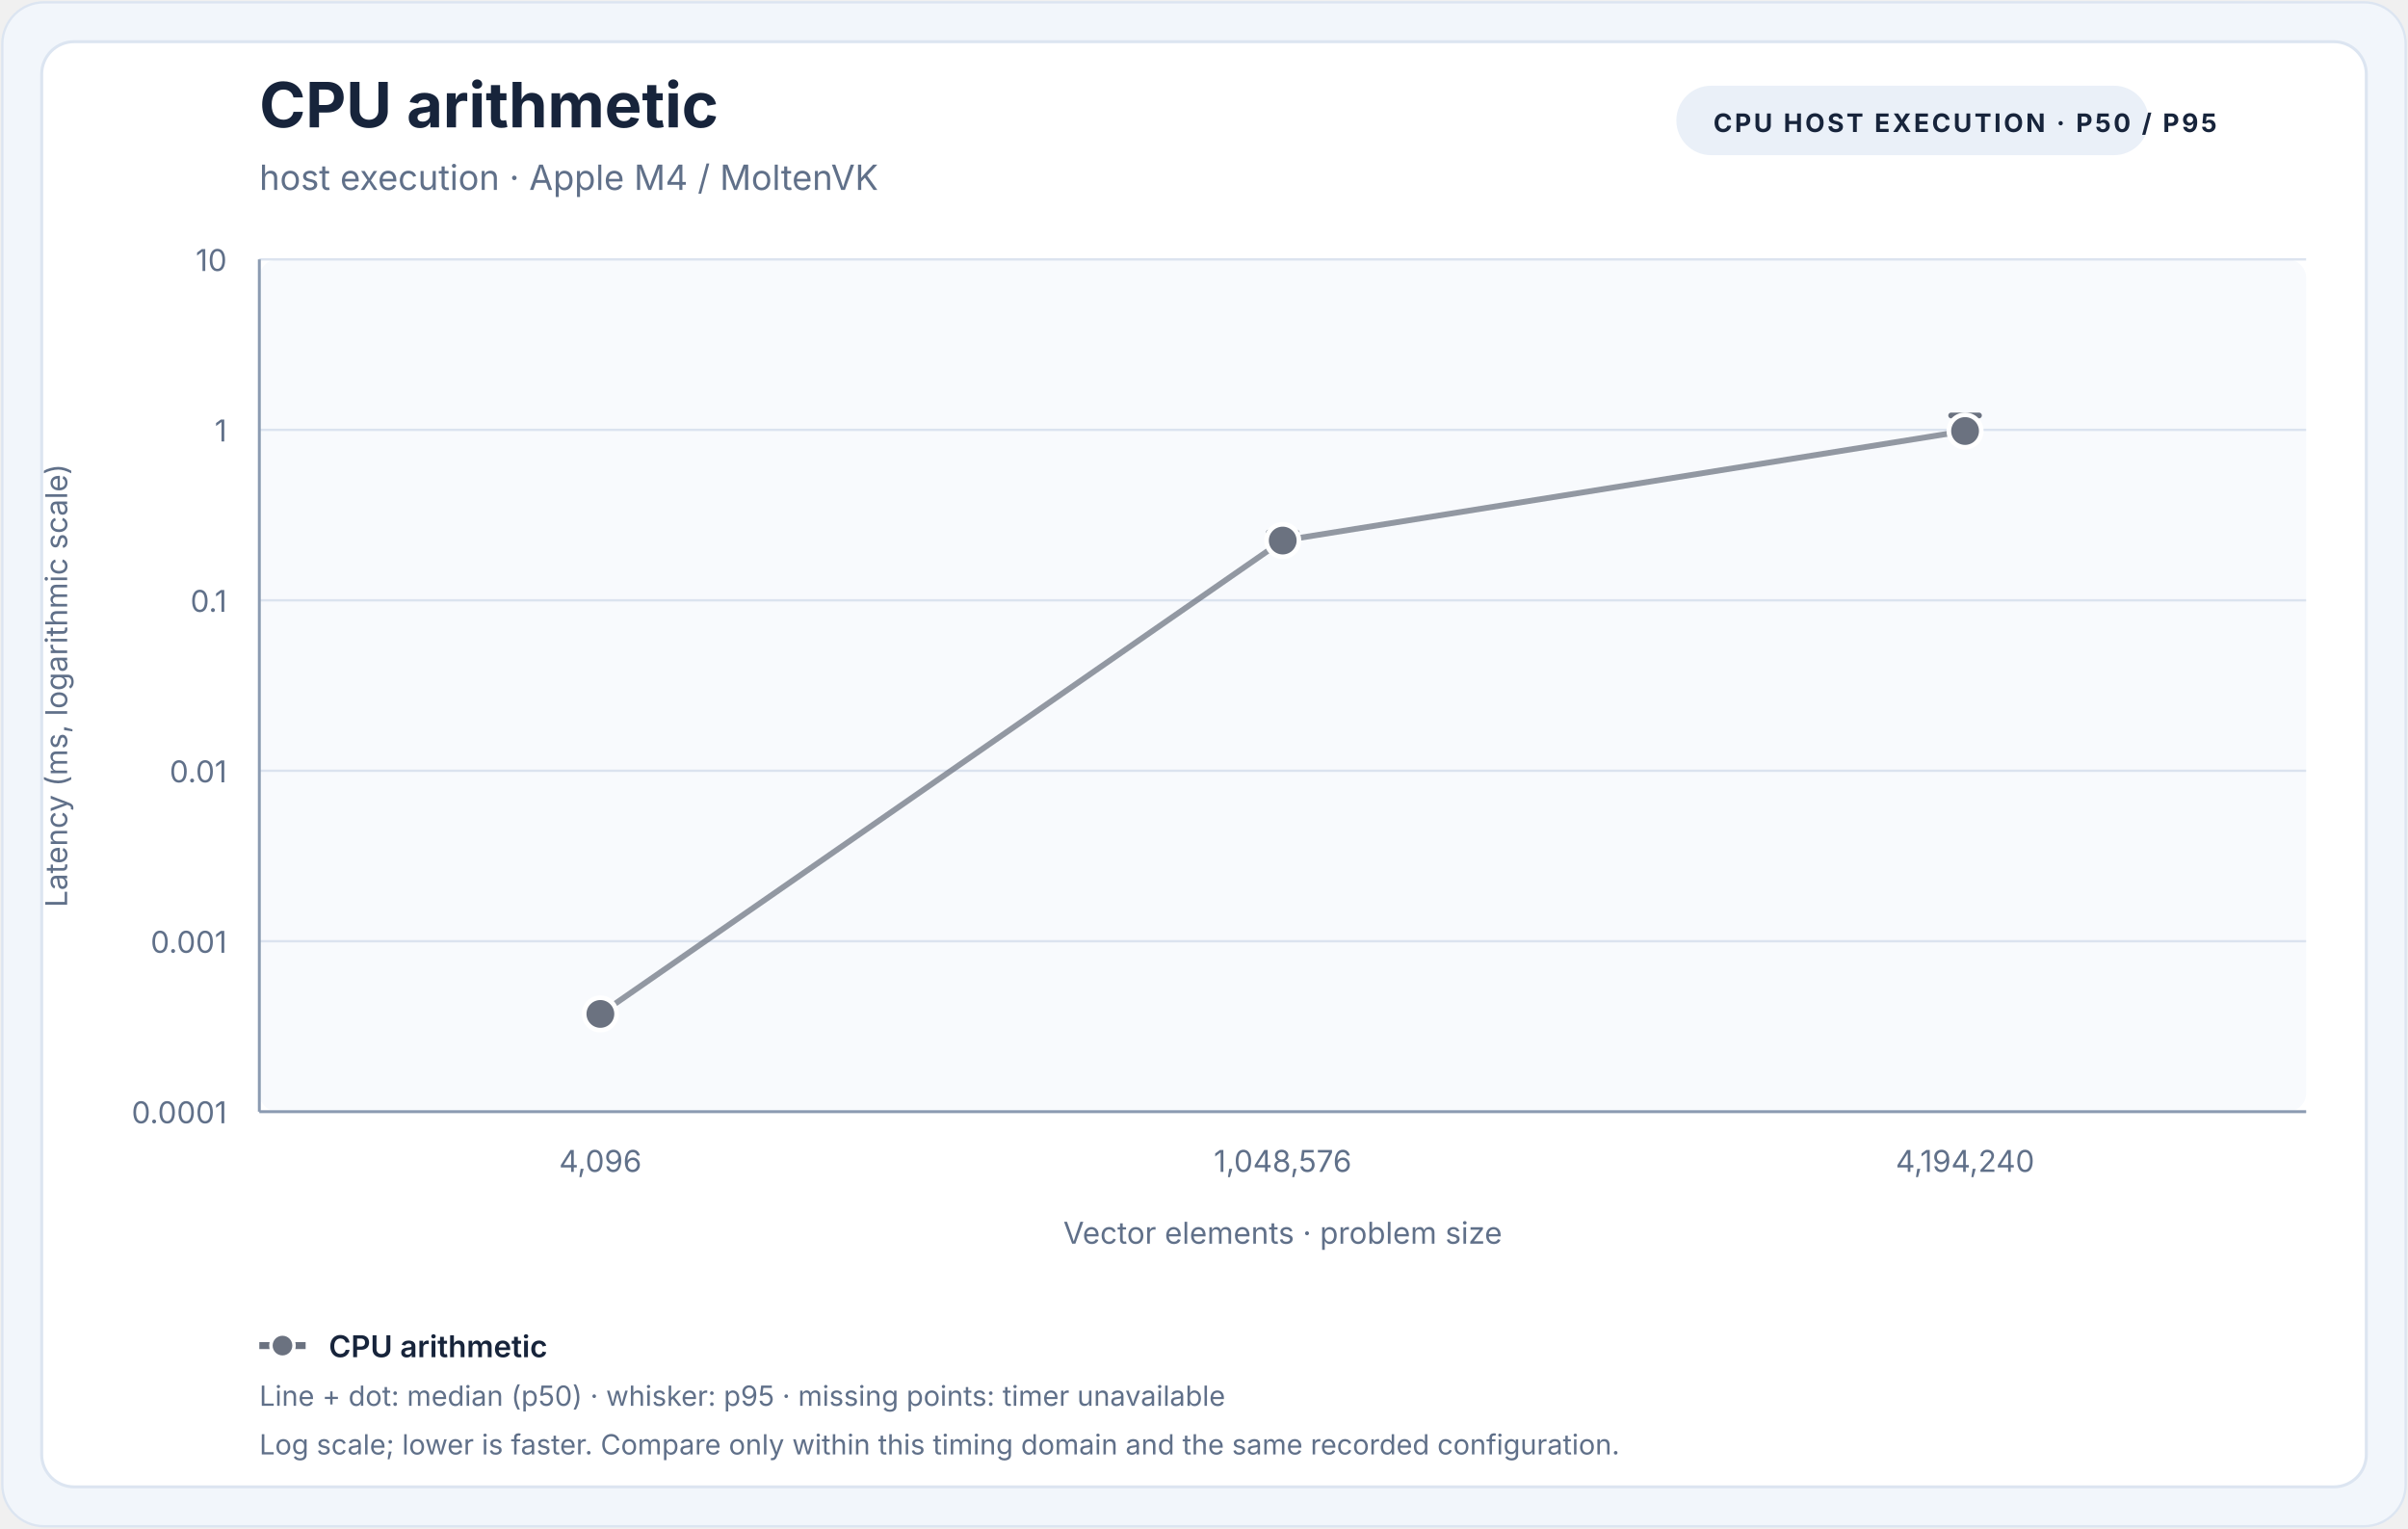
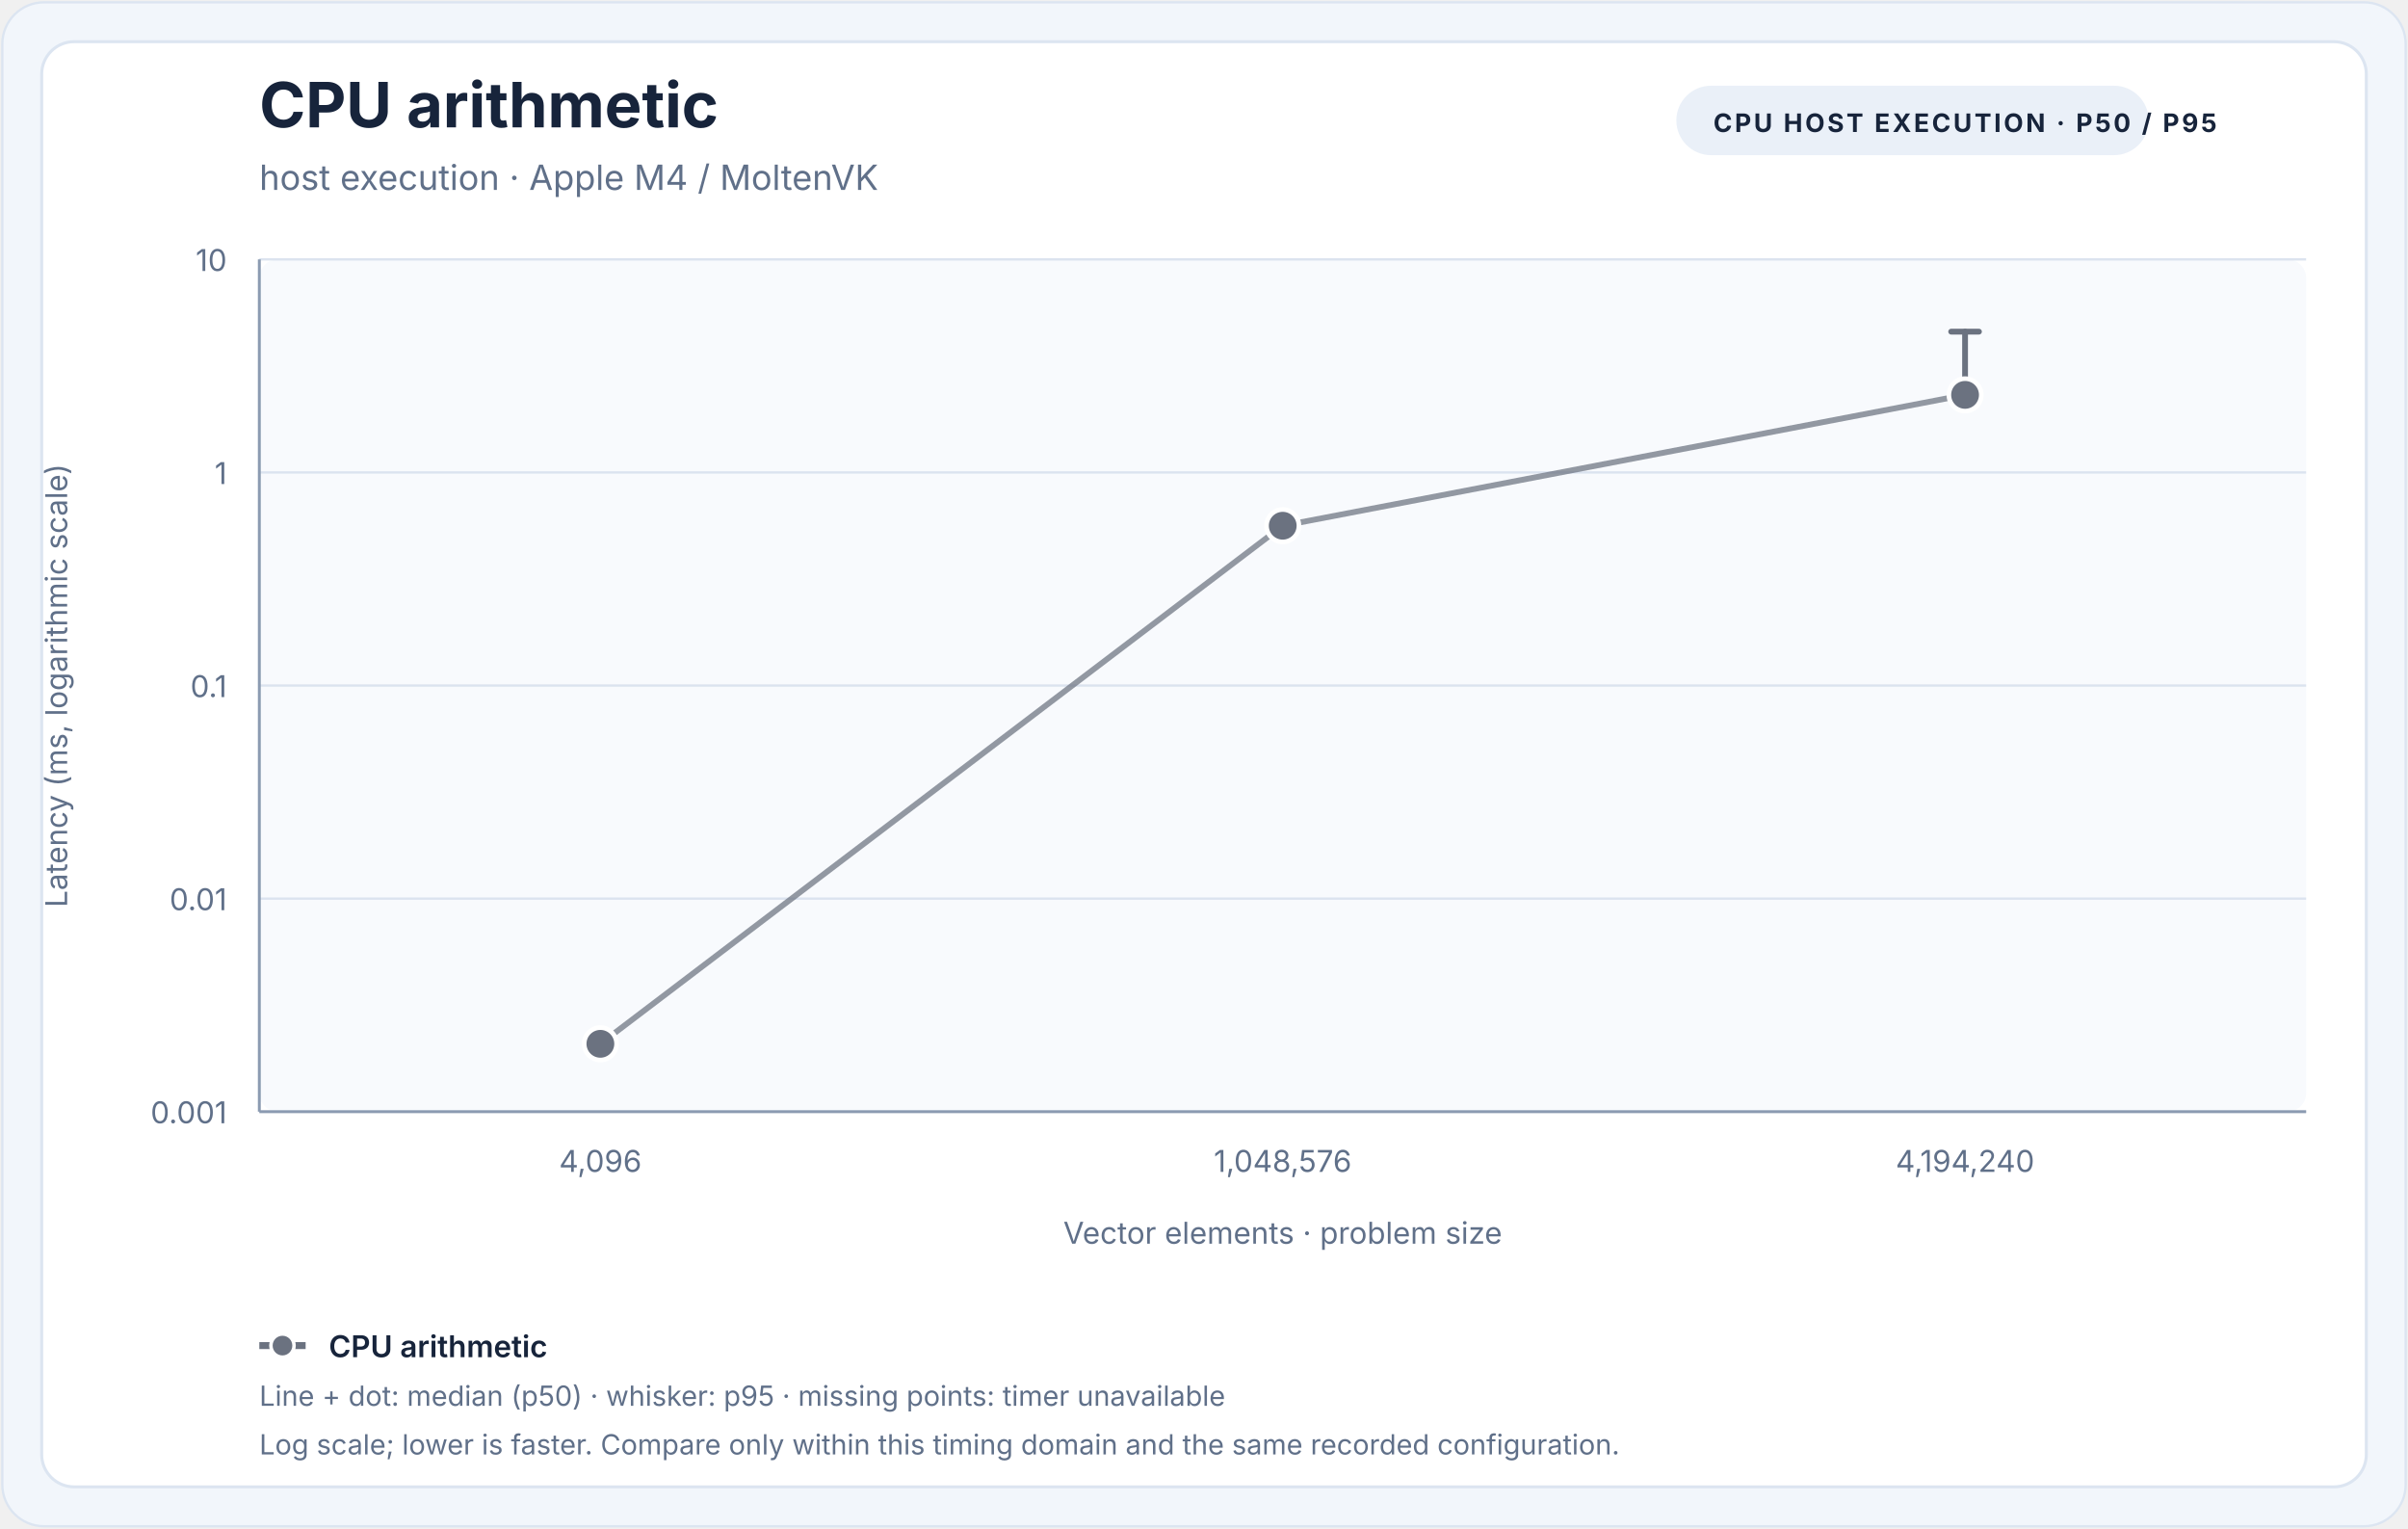
<svg xmlns="http://www.w3.org/2000/svg" viewBox="0 0 1040 660" role="img" aria-labelledby="title desc">
  <style>text{font-family:Inter,-apple-system,BlinkMacSystemFont,"Segoe UI",Arial,sans-serif;fill:#17243b}.muted{fill:#607089}.grid{stroke:#dbe3ef;stroke-width:1}.axis{stroke:#8b9bb1;stroke-width:1.25}.whisker{stroke-width:2.5;stroke-linecap:round}.median{stroke:#fff;stroke-width:2}.series-line{fill:none;stroke-width:2.5;stroke-linecap:round;stroke-linejoin:round;opacity:.72}.card{fill:#fff;stroke:#dce5f1;stroke-width:1.3}.plot-bg{fill:#f8fafd}.pill{fill:#eaf0f8}.tick{font-variant-numeric:tabular-nums}</style>
  <rect x="1" y="1" width="1038" height="658" rx="18" fill="#f2f6fb" stroke="#dce5f1" />
  <rect class="card" x="18" y="18" width="1004" height="624" rx="14" />
  <text x="112" y="55" font-size="27" font-weight="700">CPU arithmetic</text>
  <text class="muted" x="112" y="82" font-size="15">host execution · Apple M4 / MoltenVK</text>
  <rect class="pill" x="724" y="37" width="204" height="30" rx="15" />
  <text x="740" y="57" font-size="11" font-weight="700" letter-spacing="1.1">CPU HOST EXECUTION · P50 / P95</text>
  <rect class="plot-bg" x="112" y="112" width="884" height="368" rx="8" />
  <line class="grid" x1="112" y1="480.0" x2="996" y2="480.0" />
-   <text class="muted tick" x="98" y="485.0" text-anchor="end" font-size="13">0.0001</text>
-   <line class="grid" x1="112" y1="406.4" x2="996" y2="406.4" />
-   <text class="muted tick" x="98" y="411.4" text-anchor="end" font-size="13">0.001</text>
-   <line class="grid" x1="112" y1="332.8" x2="996" y2="332.8" />
-   <text class="muted tick" x="98" y="337.8" text-anchor="end" font-size="13">0.01</text>
-   <line class="grid" x1="112" y1="259.2" x2="996" y2="259.2" />
-   <text class="muted tick" x="98" y="264.2" text-anchor="end" font-size="13">0.1</text>
-   <line class="grid" x1="112" y1="185.6" x2="996" y2="185.6" />
-   <text class="muted tick" x="98" y="190.6" text-anchor="end" font-size="13">1</text>
+   <text class="muted tick" x="98" y="485.0" text-anchor="end" font-size="13">0.001</text>
+   <line class="grid" x1="112" y1="388.0" x2="996" y2="388.0" />
+   <text class="muted tick" x="98" y="393.0" text-anchor="end" font-size="13">0.01</text>
+   <line class="grid" x1="112" y1="296.0" x2="996" y2="296.0" />
+   <text class="muted tick" x="98" y="301.0" text-anchor="end" font-size="13">0.1</text>
+   <line class="grid" x1="112" y1="204.0" x2="996" y2="204.0" />
+   <text class="muted tick" x="98" y="209.0" text-anchor="end" font-size="13">1</text>
  <line class="grid" x1="112" y1="112.0" x2="996" y2="112.0" />
  <text class="muted tick" x="98" y="117.0" text-anchor="end" font-size="13">10</text>
  <line class="axis" x1="112" y1="112" x2="112" y2="480" />
  <line class="axis" x1="112" y1="480" x2="996" y2="480" />
  <text class="muted" x="29" y="296.0" transform="rotate(-90 29 296.0)" text-anchor="middle" font-size="13">Latency (ms, logarithmic scale)</text>
  <text class="muted" x="554.0" y="537" text-anchor="middle" font-size="13">Vector elements · problem size</text>
  <text class="muted tick" x="259.3" y="506" text-anchor="middle" font-size="13">4,096</text>
  <text class="muted tick" x="554.0" y="506" text-anchor="middle" font-size="13">1,048,576</text>
  <text class="muted tick" x="848.7" y="506" text-anchor="middle" font-size="13">4,194,240</text>
-   <path class="series-line" stroke="#6b7280" d="M 259.3 437.8 L 554.0 233.4 L 848.7 186.1" />
-   <line class="whisker" stroke="#6b7280" x1="259.3" y1="437.8" x2="259.3" y2="437.8" />
-   <line class="whisker" stroke="#6b7280" x1="253.3" y1="437.8" x2="265.3" y2="437.8" />
-   <circle class="median" fill="#6b7280" cx="259.3" cy="437.8" r="7" />
-   <line class="whisker" stroke="#6b7280" x1="554.0" y1="229.9" x2="554.0" y2="233.4" />
-   <line class="whisker" stroke="#6b7280" x1="548.0" y1="229.9" x2="560.0" y2="229.9" />
-   <circle class="median" fill="#6b7280" cx="554.0" cy="233.4" r="7" />
-   <line class="whisker" stroke="#6b7280" x1="848.7" y1="179.4" x2="848.7" y2="186.1" />
-   <line class="whisker" stroke="#6b7280" x1="842.7" y1="179.4" x2="854.7" y2="179.4" />
-   <circle class="median" fill="#6b7280" cx="848.7" cy="186.1" r="7" />
+   <path class="series-line" stroke="#6b7280" d="M 259.3 450.7 L 554.0 227.0 L 848.7 170.5" />
+   <line class="whisker" stroke="#6b7280" x1="259.3" y1="449.9" x2="259.3" y2="450.7" />
+   <line class="whisker" stroke="#6b7280" x1="253.3" y1="449.9" x2="265.3" y2="449.9" />
+   <circle class="median" fill="#6b7280" cx="259.3" cy="450.7" r="7" />
+   <line class="whisker" stroke="#6b7280" x1="554.0" y1="225.3" x2="554.0" y2="227.0" />
+   <line class="whisker" stroke="#6b7280" x1="548.0" y1="225.3" x2="560.0" y2="225.3" />
+   <circle class="median" fill="#6b7280" cx="554.0" cy="227.0" r="7" />
+   <line class="whisker" stroke="#6b7280" x1="848.7" y1="143.2" x2="848.7" y2="170.5" />
+   <line class="whisker" stroke="#6b7280" x1="842.7" y1="143.2" x2="854.7" y2="143.2" />
+   <circle class="median" fill="#6b7280" cx="848.7" cy="170.5" r="7" />
  <line stroke="#6b7280" stroke-width="3" x1="112.0" y1="581" x2="132.0" y2="581" />
  <circle fill="#6b7280" stroke="#fff" stroke-width="1.5" cx="122.0" cy="581" r="5" />
  <text x="142.0" y="586" font-size="13" font-weight="600">CPU arithmetic</text>
  <text class="muted" x="112" y="607" font-size="12">Line + dot: median (p50) · whisker: p95 · missing points: timer unavailable</text>
  <text class="muted" x="112" y="628" font-size="12">Log scale; lower is faster. Compare only within this timing domain and the same recorded configuration.</text>
</svg>
